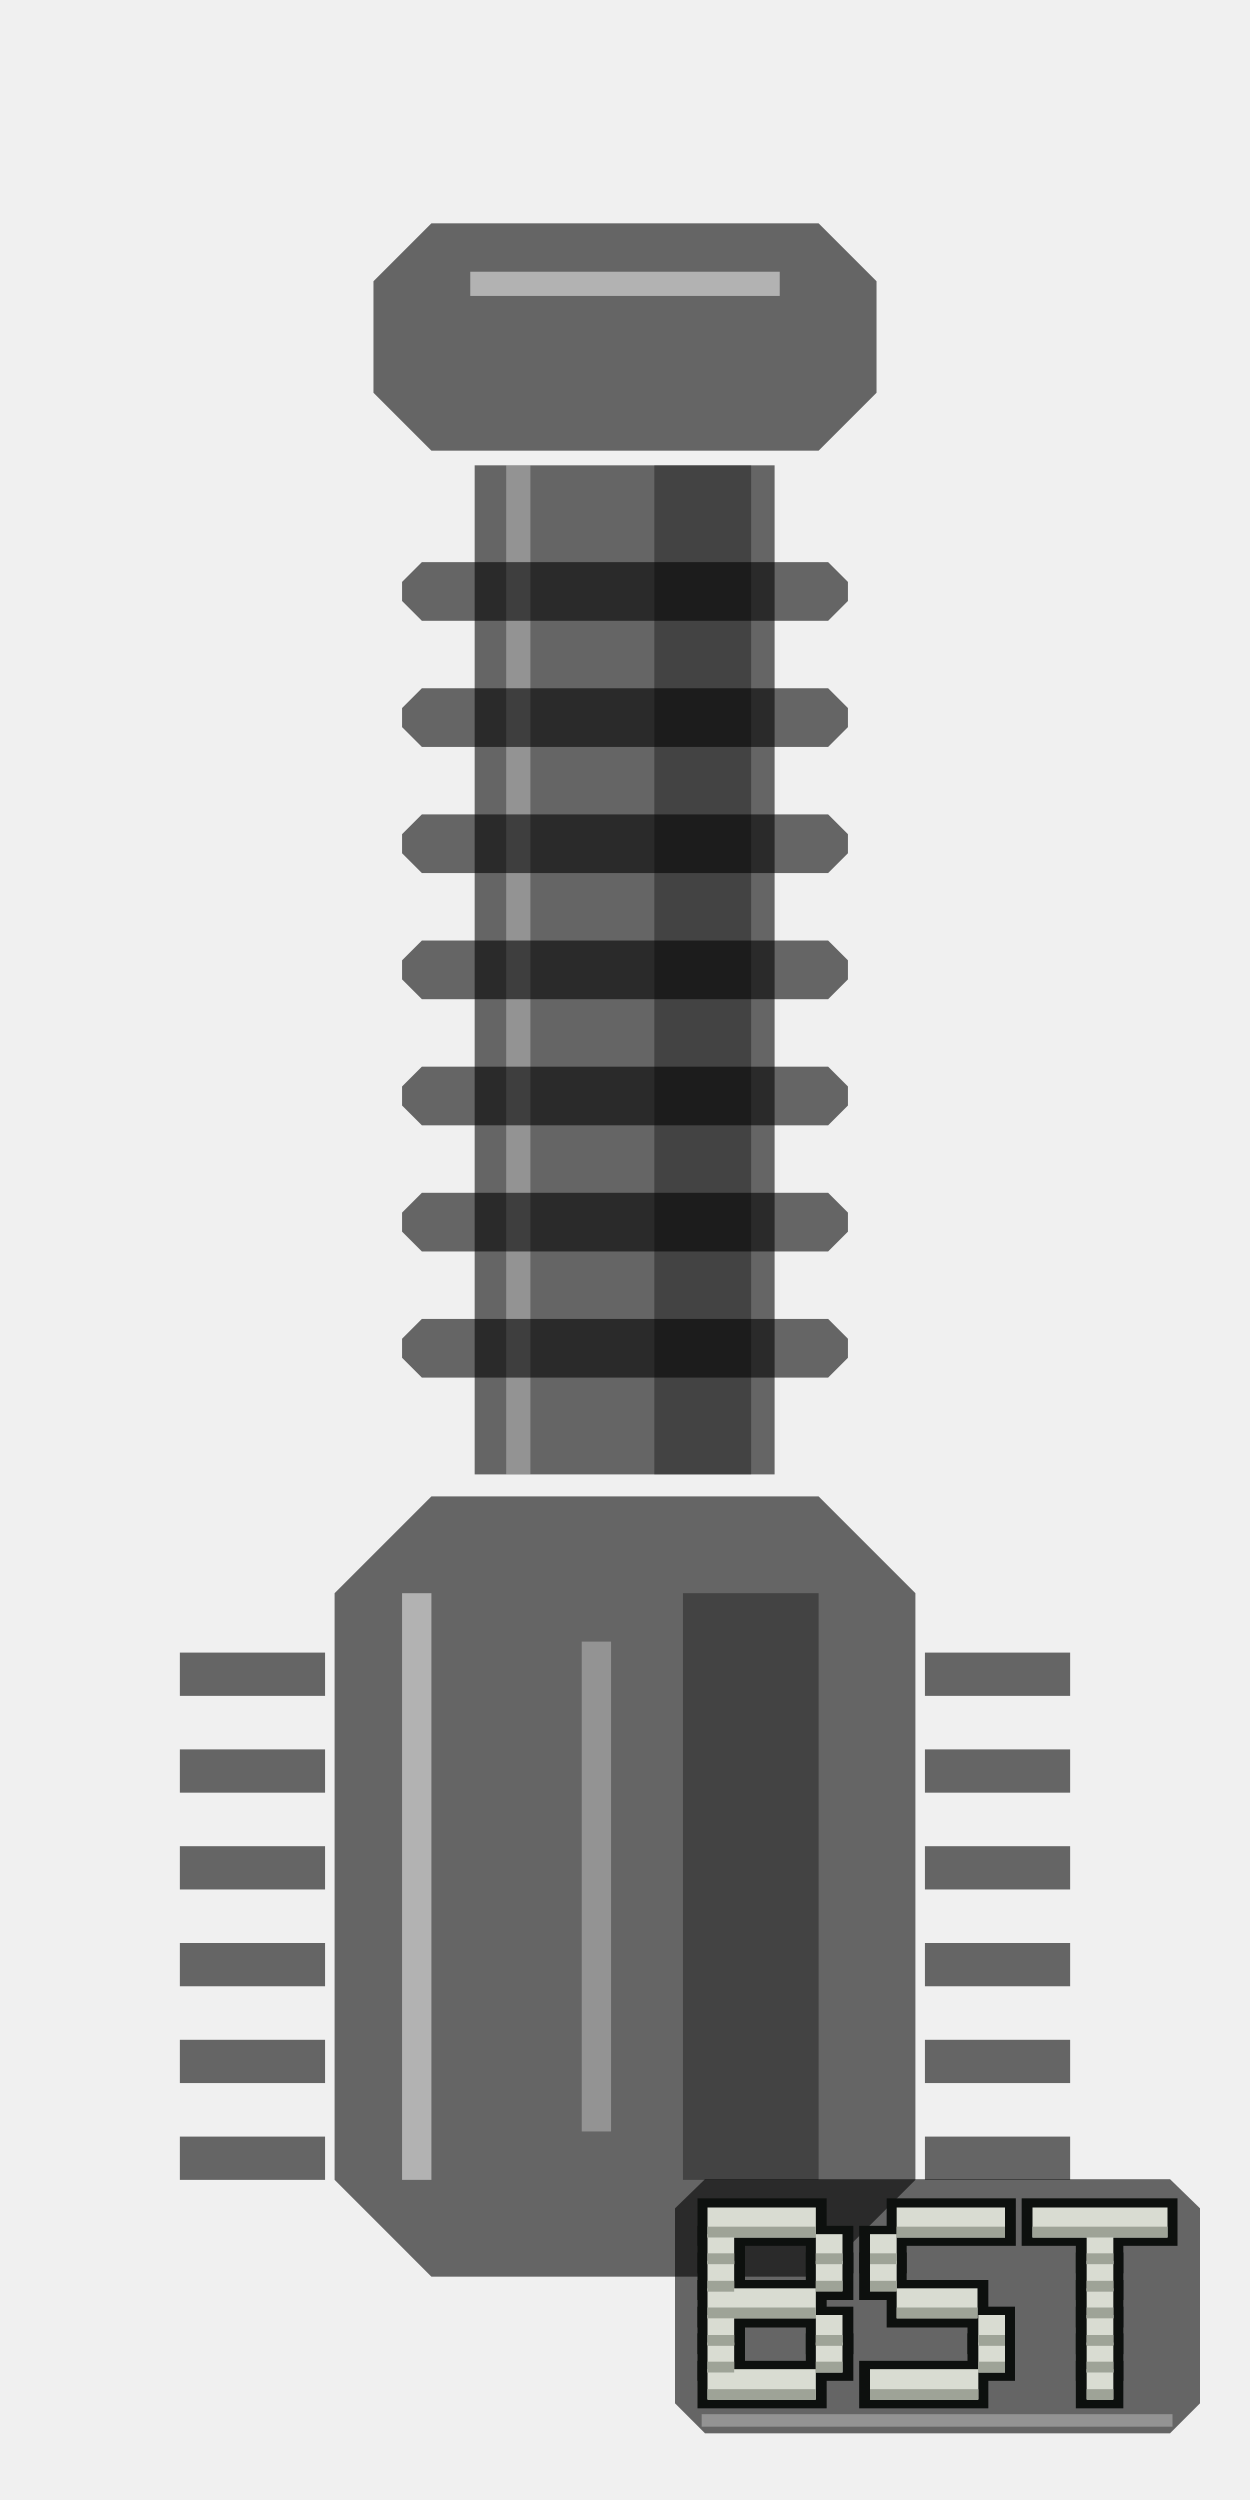
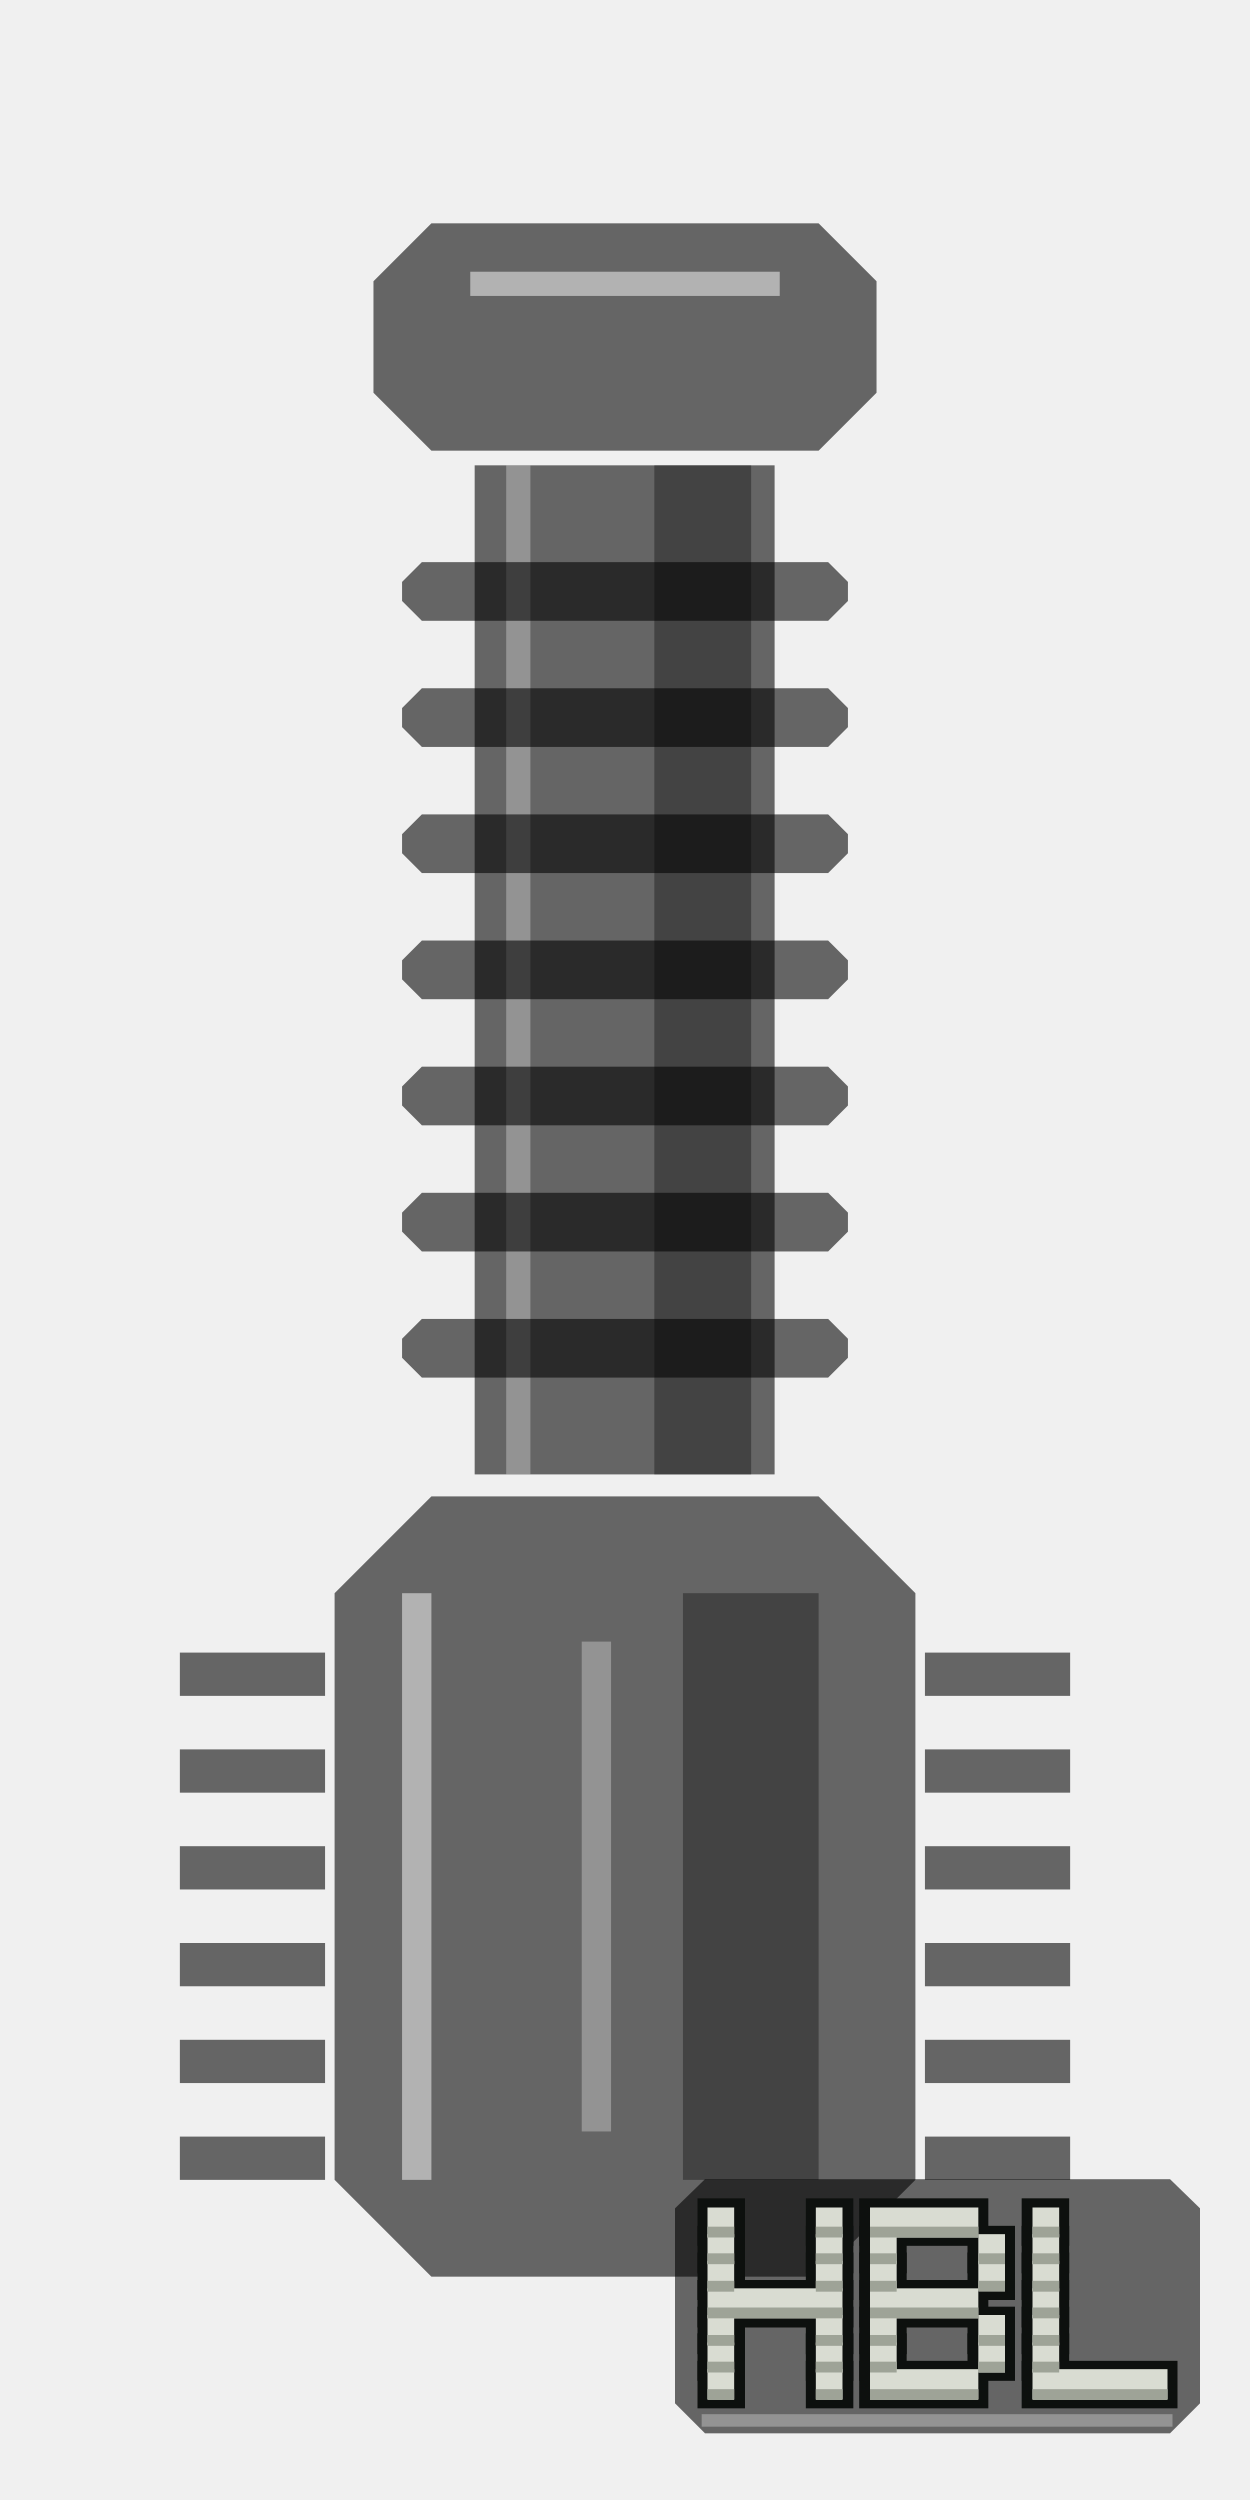
<svg xmlns="http://www.w3.org/2000/svg" viewBox="0 0 150 300">
  <g transform="translate(9 18) scale(0.88)">
    <g transform="translate(0 300) rotate(-90)">
      <polygon points="23.2,35.4 103.2,35.4 116.4,48.6 116.4,101.4 103.2,114.6 23.2,114.6 10,101.4 10,48.6" fill="#000000" fill-opacity="0.58" />
      <rect x="23.2" y="14.3" width="5.9" height="19.8" fill="#000000" fill-opacity="0.58" />
      <rect x="23.2" y="115.9" width="5.9" height="19.8" fill="#000000" fill-opacity="0.58" />
      <rect x="36.4" y="14.3" width="5.9" height="19.8" fill="#000000" fill-opacity="0.58" />
      <rect x="36.4" y="115.9" width="5.9" height="19.8" fill="#000000" fill-opacity="0.58" />
      <rect x="49.6" y="14.3" width="5.9" height="19.8" fill="#000000" fill-opacity="0.58" />
      <rect x="49.6" y="115.9" width="5.9" height="19.8" fill="#000000" fill-opacity="0.58" />
      <rect x="62.8" y="14.3" width="5.9" height="19.8" fill="#000000" fill-opacity="0.58" />
      <rect x="62.8" y="115.9" width="5.9" height="19.8" fill="#000000" fill-opacity="0.58" />
      <rect x="76" y="14.3" width="5.9" height="19.8" fill="#000000" fill-opacity="0.58" />
      <rect x="76" y="115.9" width="5.9" height="19.8" fill="#000000" fill-opacity="0.58" />
      <rect x="89.2" y="14.3" width="5.9" height="19.8" fill="#000000" fill-opacity="0.58" />
      <rect x="89.2" y="115.9" width="5.9" height="19.8" fill="#000000" fill-opacity="0.58" />
      <rect x="23.2" y="44.6" width="80" height="4" fill="#ffffff" fill-opacity="0.5" />
      <rect x="23.2" y="82.9" width="80" height="18.5" fill="#000000" fill-opacity="0.34" />
      <rect x="29.8" y="69.1" width="66.8" height="4" fill="#ffffff" fill-opacity="0.3" />
      <rect x="119.4" y="54.5" width="137.6" height="40.9" fill="#000000" fill-opacity="0.58" />
      <rect x="119.4" y="79" width="137.6" height="13.2" fill="#000000" fill-opacity="0.34" />
      <rect x="119.4" y="58.8" width="137.6" height="3.3" fill="#ffffff" fill-opacity="0.3" />
      <polygon points="135.3,44.6 137.9,44.6 140.6,47.3 140.6,102.7 137.9,105.4 135.3,105.4 132.6,102.7 132.6,47.3" fill="#000000" fill-opacity="0.58" />
      <polygon points="152.5,44.6 155.1,44.6 157.8,47.3 157.8,102.7 155.1,105.4 152.5,105.4 149.8,102.7 149.8,47.3" fill="#000000" fill-opacity="0.58" />
      <polygon points="169.7,44.6 172.3,44.6 175,47.3 175,102.7 172.3,105.4 169.7,105.4 167,102.7 167,47.3" fill="#000000" fill-opacity="0.58" />
      <polygon points="186.9,44.6 189.5,44.6 192.2,47.3 192.2,102.7 189.5,105.4 186.9,105.4 184.2,102.7 184.2,47.3" fill="#000000" fill-opacity="0.58" />
      <polygon points="204.1,44.6 206.7,44.6 209.4,47.3 209.4,102.7 206.7,105.4 204.1,105.4 201.4,102.7 201.4,47.3" fill="#000000" fill-opacity="0.58" />
      <polygon points="221.3,44.6 223.9,44.6 226.6,47.3 226.6,102.7 223.9,105.4 221.3,105.4 218.6,102.7 218.6,47.3" fill="#000000" fill-opacity="0.58" />
      <polygon points="238.5,44.6 241.1,44.6 243.8,47.3 243.8,102.7 241.1,105.4 238.5,105.4 235.8,102.7 235.8,47.3" fill="#000000" fill-opacity="0.58" />
      <polygon points="266.9,40.7 282.1,40.7 290,48.6 290,101.4 282.1,109.3 266.9,109.3 259,101.4 259,48.6" fill="#000000" fill-opacity="0.58" />
      <rect x="280.1" y="53.9" width="3.3" height="42.2" fill="#ffffff" fill-opacity="0.5" />
    </g>
  </g>
  <polygon points="84.6,261.5 140.4,261.5 144,265 144,288.4 140.4,292 84.6,292 81,288.4 81,265" fill="#000000" fill-opacity="0.58" />
  <rect x="84.2" y="289.7" width="56.5" height="1.5" fill="#ffffff" fill-opacity="0.3" />
-   <rect x="83.7" y="263.8" width="15.5" height="5.7" fill="#0d100e" />
+   <rect x="83.7" y="263.8" width="5.7" height="5.7" fill="#0d100e" />
+   <rect x="96.7" y="263.8" width="5.7" height="5.7" fill="#0d100e" />
  <rect x="83.7" y="267.1" width="5.7" height="5.7" fill="#0d100e" />
  <rect x="96.7" y="267.1" width="5.7" height="5.7" fill="#0d100e" />
  <rect x="83.7" y="270.3" width="5.7" height="5.7" fill="#0d100e" />
  <rect x="96.7" y="270.3" width="5.7" height="5.7" fill="#0d100e" />
-   <rect x="83.7" y="273.6" width="15.5" height="5.7" fill="#0d100e" />
+   <rect x="83.7" y="273.6" width="18.7" height="5.7" fill="#0d100e" />
  <rect x="83.7" y="276.8" width="5.7" height="5.7" fill="#0d100e" />
  <rect x="96.7" y="276.8" width="5.7" height="5.7" fill="#0d100e" />
  <rect x="83.7" y="280" width="5.7" height="5.7" fill="#0d100e" />
  <rect x="96.7" y="280" width="5.7" height="5.7" fill="#0d100e" />
-   <rect x="83.7" y="283.3" width="15.5" height="5.7" fill="#0d100e" />
-   <rect x="106.4" y="263.8" width="15.5" height="5.7" fill="#0d100e" />
+   <rect x="83.7" y="283.3" width="5.7" height="5.7" fill="#0d100e" />
+   <rect x="96.7" y="283.3" width="5.7" height="5.7" fill="#0d100e" />
+   <rect x="103.1" y="263.8" width="15.5" height="5.7" fill="#0d100e" />
  <rect x="103.1" y="267.1" width="5.7" height="5.7" fill="#0d100e" />
+   <rect x="116.1" y="267.1" width="5.7" height="5.7" fill="#0d100e" />
  <rect x="103.1" y="270.3" width="5.7" height="5.7" fill="#0d100e" />
-   <rect x="106.4" y="273.6" width="12.2" height="5.7" fill="#0d100e" />
+   <rect x="116.1" y="270.3" width="5.7" height="5.7" fill="#0d100e" />
+   <rect x="103.1" y="273.6" width="15.5" height="5.7" fill="#0d100e" />
+   <rect x="103.1" y="276.8" width="5.7" height="5.7" fill="#0d100e" />
  <rect x="116.1" y="276.8" width="5.7" height="5.7" fill="#0d100e" />
+   <rect x="103.1" y="280" width="5.7" height="5.7" fill="#0d100e" />
  <rect x="116.1" y="280" width="5.7" height="5.7" fill="#0d100e" />
  <rect x="103.1" y="283.3" width="15.5" height="5.7" fill="#0d100e" />
-   <rect x="122.6" y="263.8" width="18.7" height="5.7" fill="#0d100e" />
-   <rect x="129.1" y="267.1" width="5.7" height="5.7" fill="#0d100e" />
-   <rect x="129.1" y="270.3" width="5.7" height="5.7" fill="#0d100e" />
-   <rect x="129.1" y="273.6" width="5.7" height="5.7" fill="#0d100e" />
-   <rect x="129.1" y="276.8" width="5.7" height="5.7" fill="#0d100e" />
-   <rect x="129.1" y="280" width="5.7" height="5.7" fill="#0d100e" />
-   <rect x="129.1" y="283.3" width="5.7" height="5.7" fill="#0d100e" />
-   <rect x="84.9" y="264.9" width="13" height="3.6" fill="#d9dcd2" />
+   <rect x="122.6" y="263.8" width="5.7" height="5.7" fill="#0d100e" />
+   <rect x="122.6" y="267.1" width="5.7" height="5.7" fill="#0d100e" />
+   <rect x="122.6" y="270.3" width="5.7" height="5.7" fill="#0d100e" />
+   <rect x="122.6" y="273.6" width="5.7" height="5.7" fill="#0d100e" />
+   <rect x="122.6" y="276.8" width="5.7" height="5.7" fill="#0d100e" />
+   <rect x="122.6" y="280" width="5.7" height="5.7" fill="#0d100e" />
+   <rect x="122.6" y="283.3" width="18.7" height="5.7" fill="#0d100e" />
+   <rect x="84.9" y="264.9" width="3.2" height="3.6" fill="#d9dcd2" />
+   <rect x="97.9" y="264.9" width="3.2" height="3.6" fill="#d9dcd2" />
  <rect x="84.9" y="268.1" width="3.2" height="3.6" fill="#d9dcd2" />
  <rect x="97.9" y="268.1" width="3.2" height="3.6" fill="#d9dcd2" />
  <rect x="84.9" y="271.3" width="3.2" height="3.6" fill="#d9dcd2" />
  <rect x="97.9" y="271.3" width="3.2" height="3.6" fill="#d9dcd2" />
-   <rect x="84.9" y="274.6" width="13" height="3.6" fill="#d9dcd2" />
+   <rect x="84.9" y="274.6" width="16.2" height="3.6" fill="#d9dcd2" />
  <rect x="84.9" y="277.8" width="3.2" height="3.6" fill="#d9dcd2" />
  <rect x="97.9" y="277.8" width="3.2" height="3.6" fill="#d9dcd2" />
  <rect x="84.9" y="281.1" width="3.2" height="3.6" fill="#d9dcd2" />
  <rect x="97.9" y="281.1" width="3.2" height="3.6" fill="#d9dcd2" />
-   <rect x="84.9" y="284.3" width="13" height="3.6" fill="#d9dcd2" />
-   <rect x="107.6" y="264.9" width="13" height="3.6" fill="#d9dcd2" />
+   <rect x="84.9" y="284.3" width="3.2" height="3.6" fill="#d9dcd2" />
+   <rect x="97.9" y="284.3" width="3.2" height="3.6" fill="#d9dcd2" />
+   <rect x="104.4" y="264.9" width="13" height="3.6" fill="#d9dcd2" />
  <rect x="104.4" y="268.1" width="3.2" height="3.6" fill="#d9dcd2" />
+   <rect x="117.4" y="268.1" width="3.2" height="3.6" fill="#d9dcd2" />
  <rect x="104.4" y="271.3" width="3.2" height="3.6" fill="#d9dcd2" />
-   <rect x="107.6" y="274.6" width="9.7" height="3.6" fill="#d9dcd2" />
+   <rect x="117.4" y="271.3" width="3.2" height="3.6" fill="#d9dcd2" />
+   <rect x="104.4" y="274.6" width="13" height="3.6" fill="#d9dcd2" />
+   <rect x="104.4" y="277.8" width="3.2" height="3.6" fill="#d9dcd2" />
  <rect x="117.4" y="277.8" width="3.2" height="3.6" fill="#d9dcd2" />
+   <rect x="104.4" y="281.1" width="3.2" height="3.6" fill="#d9dcd2" />
  <rect x="117.4" y="281.1" width="3.2" height="3.6" fill="#d9dcd2" />
  <rect x="104.4" y="284.3" width="13" height="3.6" fill="#d9dcd2" />
-   <rect x="123.9" y="264.9" width="16.2" height="3.6" fill="#d9dcd2" />
-   <rect x="130.4" y="268.1" width="3.2" height="3.6" fill="#d9dcd2" />
-   <rect x="130.4" y="271.3" width="3.2" height="3.6" fill="#d9dcd2" />
-   <rect x="130.4" y="274.6" width="3.2" height="3.6" fill="#d9dcd2" />
-   <rect x="130.4" y="277.8" width="3.2" height="3.6" fill="#d9dcd2" />
-   <rect x="130.4" y="281.1" width="3.2" height="3.6" fill="#d9dcd2" />
-   <rect x="130.4" y="284.3" width="3.2" height="3.6" fill="#d9dcd2" />
-   <rect x="84.9" y="267.2" width="13" height="1.3" fill="#9ea397" />
+   <rect x="123.9" y="264.9" width="3.2" height="3.6" fill="#d9dcd2" />
+   <rect x="123.9" y="268.1" width="3.2" height="3.6" fill="#d9dcd2" />
+   <rect x="123.9" y="271.3" width="3.2" height="3.6" fill="#d9dcd2" />
+   <rect x="123.9" y="274.6" width="3.2" height="3.6" fill="#d9dcd2" />
+   <rect x="123.9" y="277.8" width="3.2" height="3.6" fill="#d9dcd2" />
+   <rect x="123.9" y="281.1" width="3.2" height="3.6" fill="#d9dcd2" />
+   <rect x="123.9" y="284.3" width="16.2" height="3.6" fill="#d9dcd2" />
+   <rect x="84.9" y="267.2" width="3.2" height="1.3" fill="#9ea397" />
+   <rect x="97.9" y="267.2" width="3.2" height="1.3" fill="#9ea397" />
  <rect x="84.9" y="270.4" width="3.2" height="1.3" fill="#9ea397" />
  <rect x="97.9" y="270.4" width="3.2" height="1.3" fill="#9ea397" />
  <rect x="84.9" y="273.7" width="3.2" height="1.3" fill="#9ea397" />
  <rect x="97.9" y="273.7" width="3.2" height="1.3" fill="#9ea397" />
-   <rect x="84.9" y="276.9" width="13" height="1.3" fill="#9ea397" />
+   <rect x="84.9" y="276.9" width="16.2" height="1.3" fill="#9ea397" />
  <rect x="84.9" y="280.2" width="3.2" height="1.3" fill="#9ea397" />
  <rect x="97.9" y="280.2" width="3.2" height="1.3" fill="#9ea397" />
  <rect x="84.9" y="283.4" width="3.2" height="1.3" fill="#9ea397" />
  <rect x="97.9" y="283.4" width="3.2" height="1.3" fill="#9ea397" />
-   <rect x="84.9" y="286.7" width="13" height="1.3" fill="#9ea397" />
-   <rect x="107.6" y="267.2" width="13" height="1.3" fill="#9ea397" />
+   <rect x="84.9" y="286.7" width="3.2" height="1.3" fill="#9ea397" />
+   <rect x="97.9" y="286.7" width="3.2" height="1.3" fill="#9ea397" />
+   <rect x="104.4" y="267.2" width="13" height="1.3" fill="#9ea397" />
  <rect x="104.4" y="270.4" width="3.2" height="1.3" fill="#9ea397" />
+   <rect x="117.4" y="270.4" width="3.2" height="1.3" fill="#9ea397" />
  <rect x="104.4" y="273.7" width="3.2" height="1.3" fill="#9ea397" />
-   <rect x="107.6" y="276.9" width="9.7" height="1.3" fill="#9ea397" />
+   <rect x="117.4" y="273.7" width="3.2" height="1.3" fill="#9ea397" />
+   <rect x="104.4" y="276.9" width="13" height="1.3" fill="#9ea397" />
+   <rect x="104.4" y="280.2" width="3.2" height="1.3" fill="#9ea397" />
  <rect x="117.4" y="280.2" width="3.2" height="1.3" fill="#9ea397" />
+   <rect x="104.4" y="283.4" width="3.2" height="1.3" fill="#9ea397" />
  <rect x="117.4" y="283.4" width="3.2" height="1.3" fill="#9ea397" />
  <rect x="104.4" y="286.7" width="13" height="1.3" fill="#9ea397" />
-   <rect x="123.9" y="267.2" width="16.2" height="1.3" fill="#9ea397" />
-   <rect x="130.4" y="270.4" width="3.2" height="1.3" fill="#9ea397" />
-   <rect x="130.4" y="273.7" width="3.2" height="1.3" fill="#9ea397" />
-   <rect x="130.4" y="276.9" width="3.2" height="1.3" fill="#9ea397" />
-   <rect x="130.4" y="280.2" width="3.2" height="1.3" fill="#9ea397" />
-   <rect x="130.4" y="283.4" width="3.2" height="1.3" fill="#9ea397" />
-   <rect x="130.4" y="286.7" width="3.2" height="1.3" fill="#9ea397" />
+   <rect x="123.9" y="267.2" width="3.2" height="1.3" fill="#9ea397" />
+   <rect x="123.9" y="270.4" width="3.2" height="1.3" fill="#9ea397" />
+   <rect x="123.9" y="273.7" width="3.2" height="1.3" fill="#9ea397" />
+   <rect x="123.9" y="276.9" width="3.2" height="1.3" fill="#9ea397" />
+   <rect x="123.9" y="280.2" width="3.2" height="1.3" fill="#9ea397" />
+   <rect x="123.9" y="283.4" width="3.2" height="1.3" fill="#9ea397" />
+   <rect x="123.9" y="286.7" width="16.2" height="1.3" fill="#9ea397" />
</svg>
